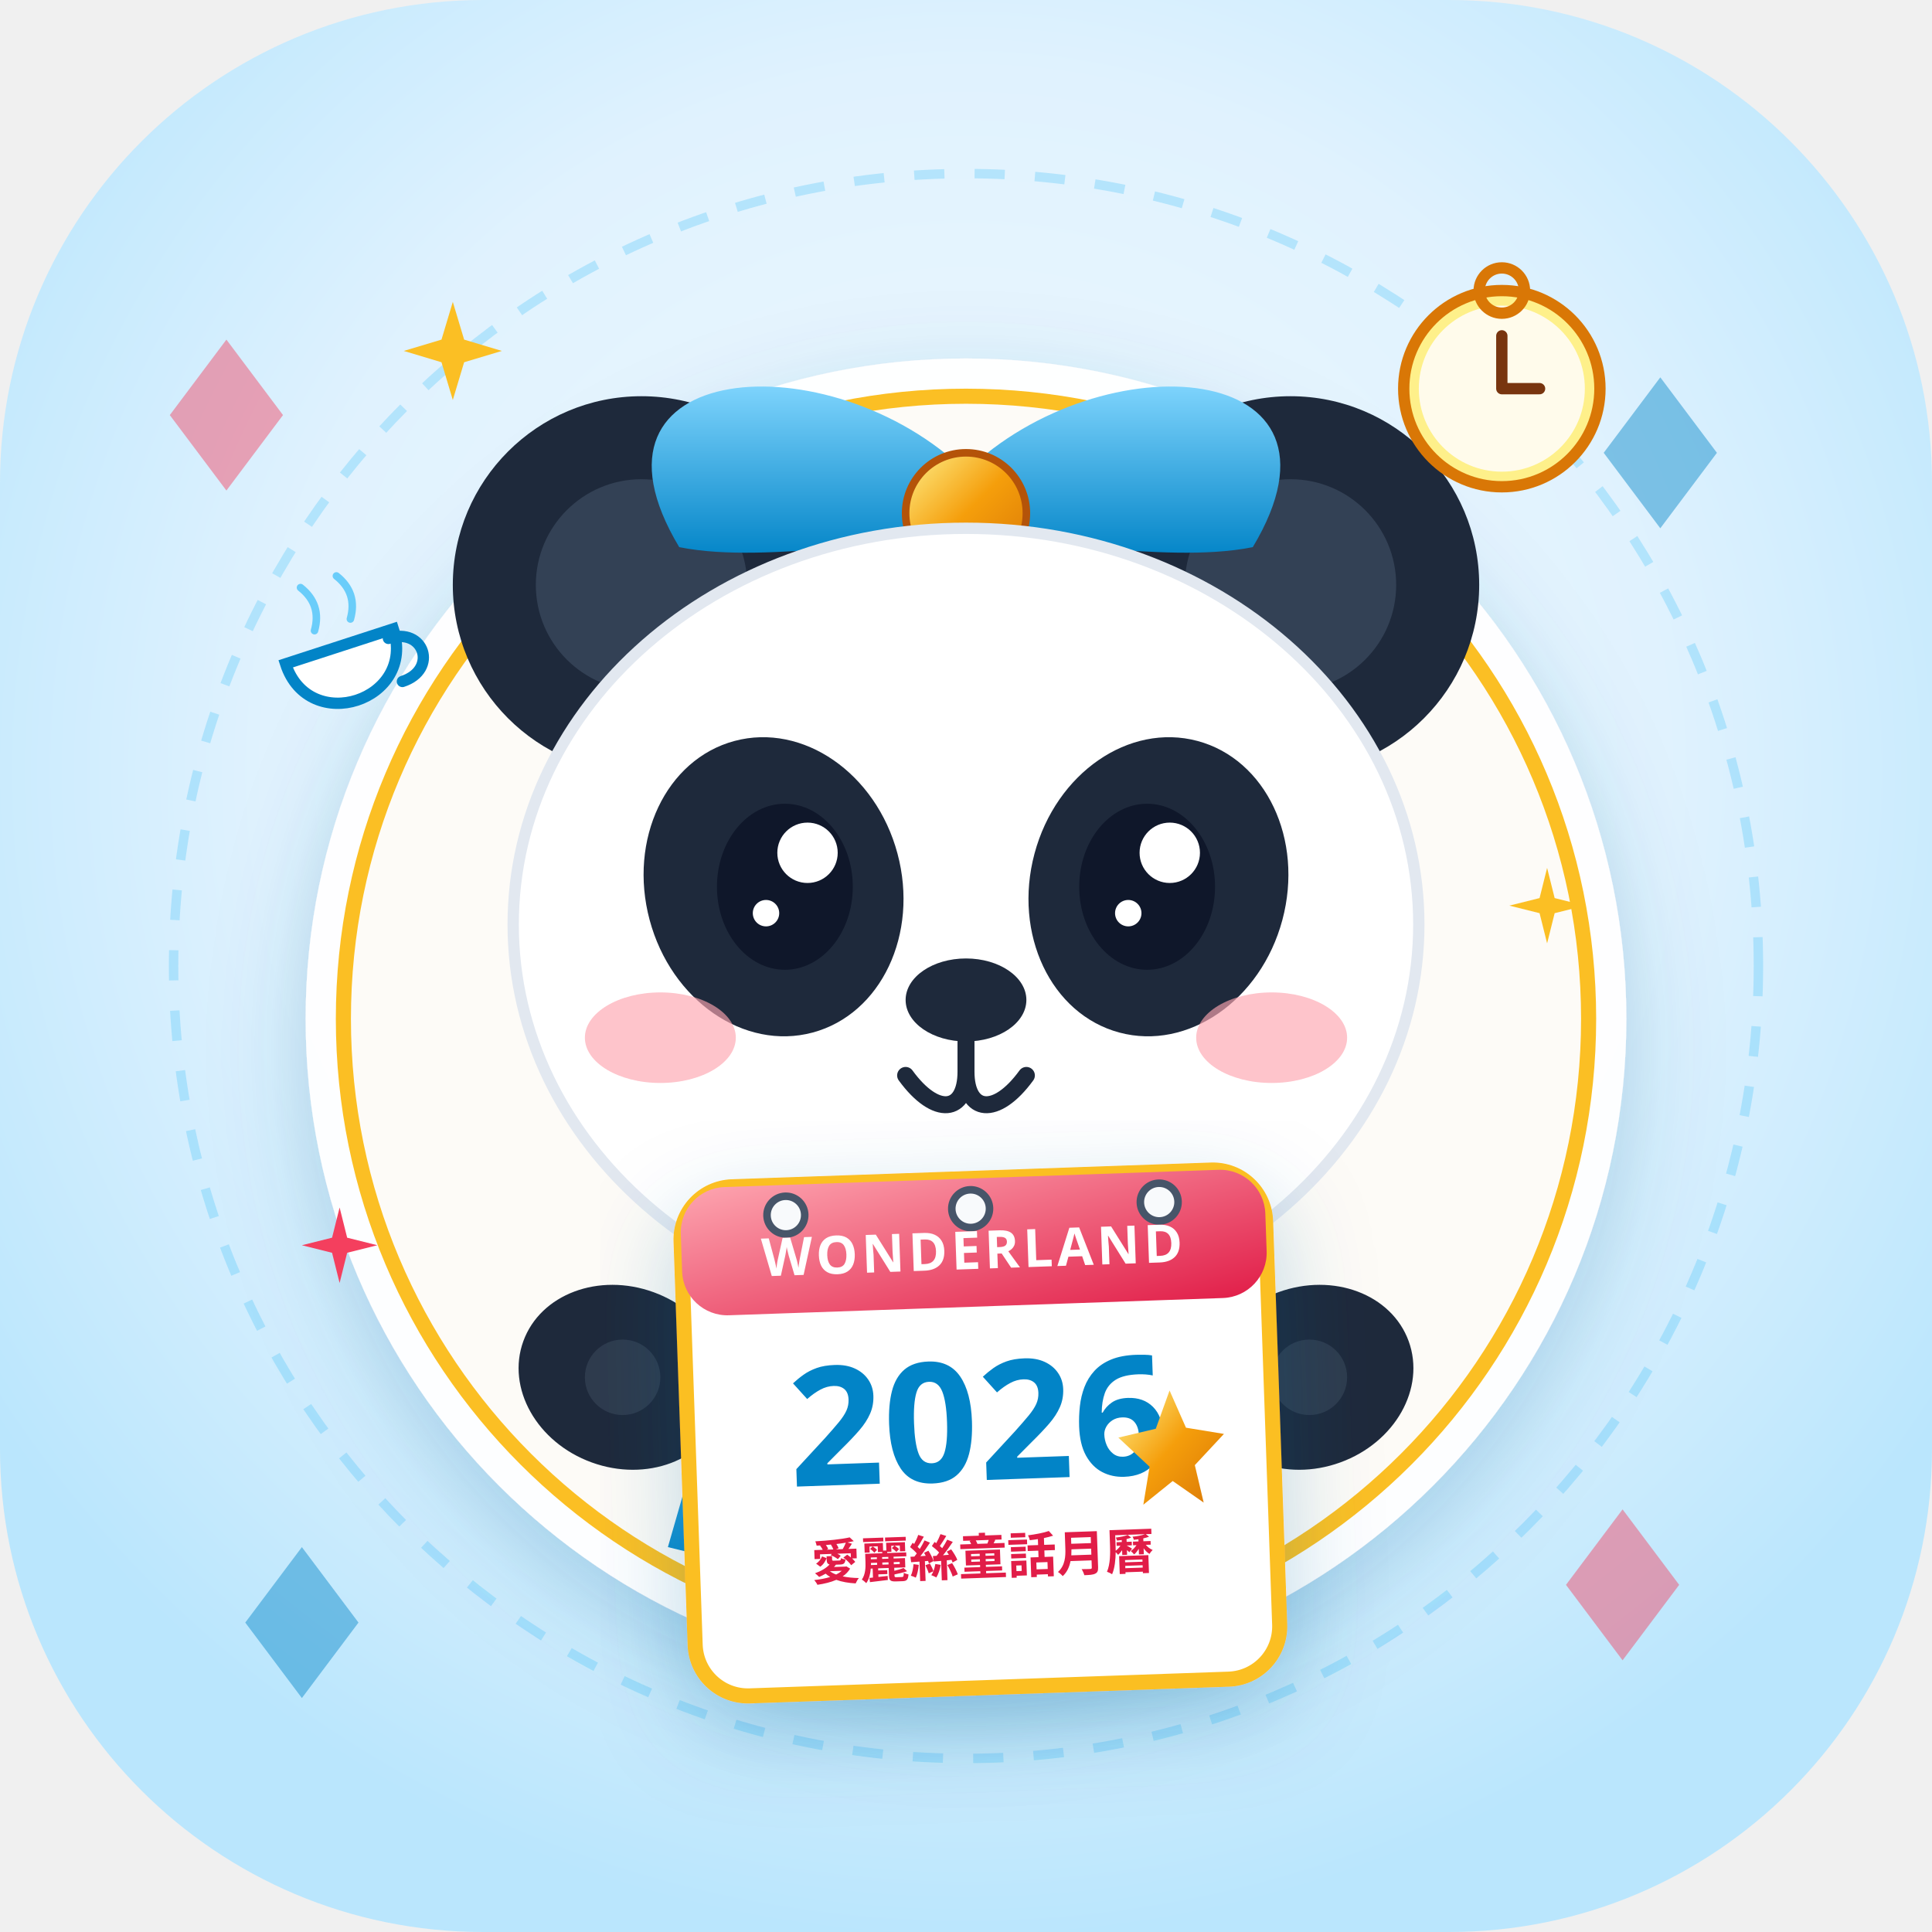
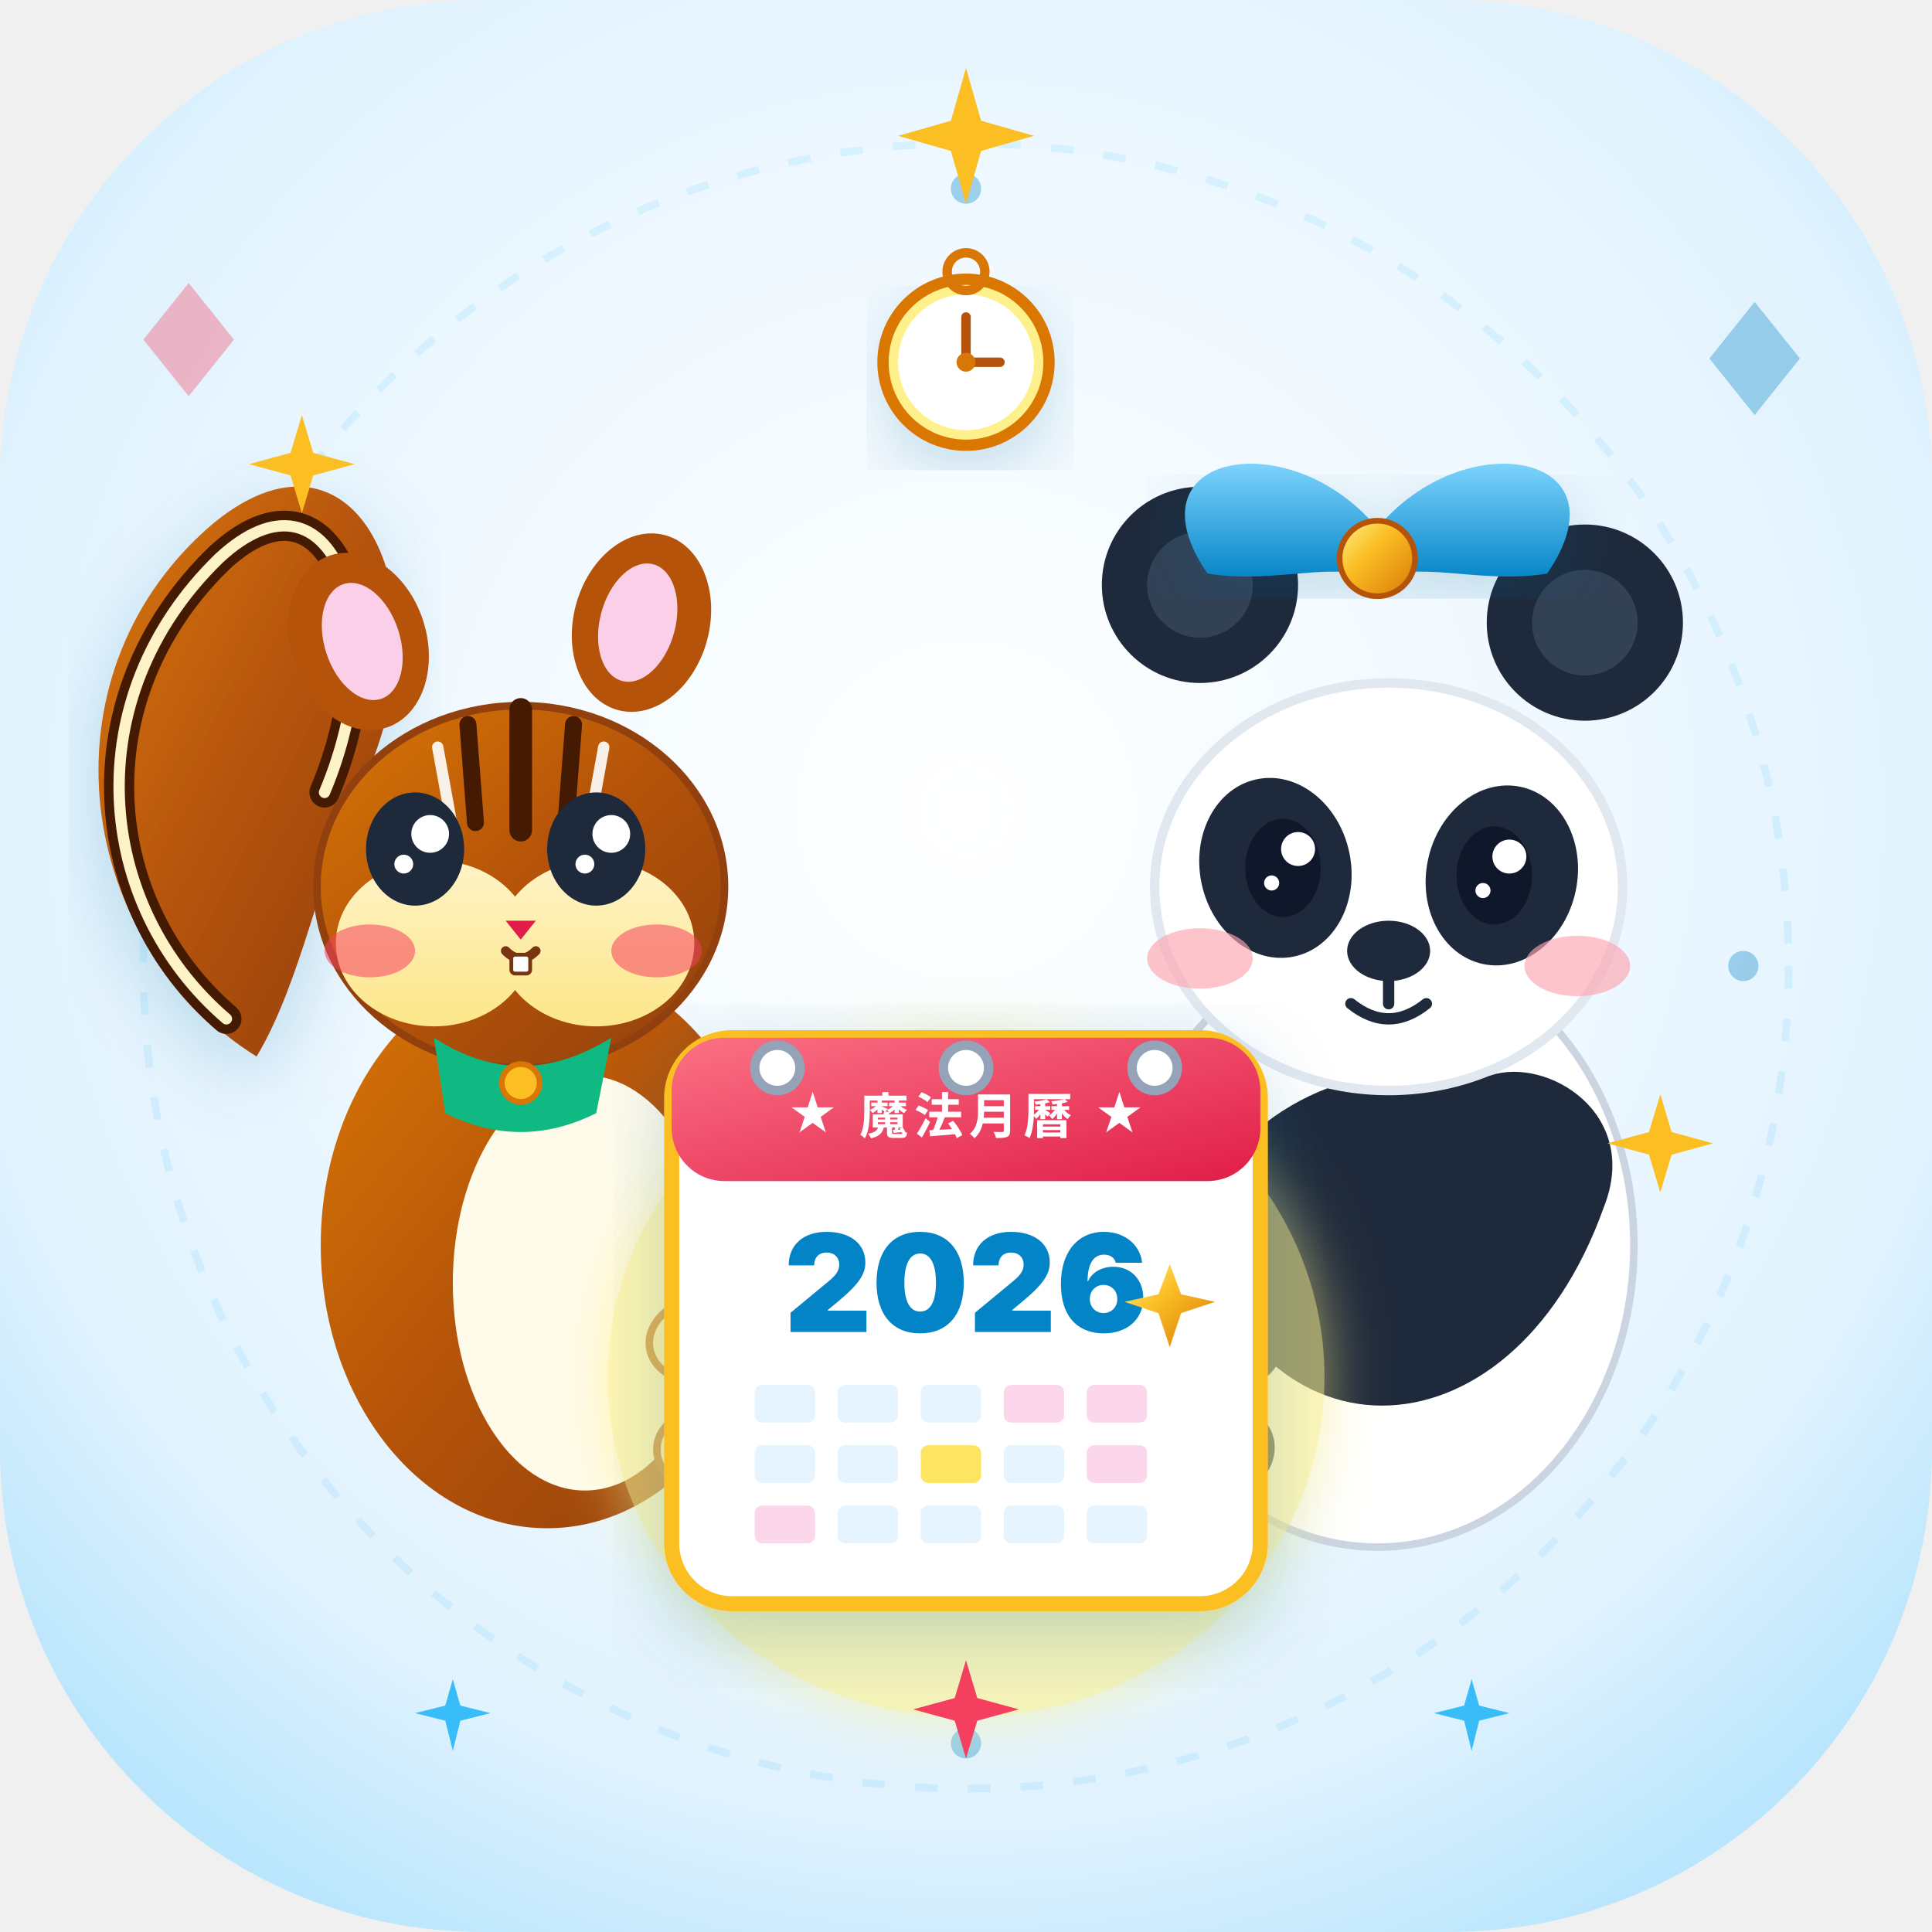
<svg xmlns="http://www.w3.org/2000/svg" viewBox="0 0 512 512" width="100%" height="100%">
  <defs>
-     <radialGradient id="bgGrad" cx="50%" cy="40%" r="60%">
-       <stop offset="0%" stop-color="#f0f9ff" />
-       <stop offset="60%" stop-color="#e0f2fe" />
+     <radialGradient id="bgGrad" cx="50%" cy="42%" r="65%">
+       <stop offset="0%" stop-color="#ffffff" />
+       <stop offset="45%" stop-color="#f0f9ff" />
+       <stop offset="80%" stop-color="#e0f2fe" />
      <stop offset="100%" stop-color="#bae6fd" />
    </radialGradient>
    <linearGradient id="goldGrad" x1="0%" y1="0%" x2="100%" y2="100%">
      <stop offset="0%" stop-color="#fef08a" />
-       <stop offset="50%" stop-color="#f59e0b" />
+       <stop offset="40%" stop-color="#fbbf24" />
      <stop offset="100%" stop-color="#d97706" />
    </linearGradient>
    <linearGradient id="aliceBlue" x1="0%" y1="0%" x2="0%" y2="100%">
      <stop offset="0%" stop-color="#7dd3fc" />
      <stop offset="100%" stop-color="#0284c7" />
    </linearGradient>
-     <linearGradient id="roseRibbon" x1="0%" y1="0%" x2="100%" y2="100%">
-       <stop offset="0%" stop-color="#fda4af" />
+     <linearGradient id="roseHeader" x1="0%" y1="0%" x2="100%" y2="100%">
+       <stop offset="0%" stop-color="#fb7185" />
      <stop offset="100%" stop-color="#e11d48" />
    </linearGradient>
-     <filter id="shadow" x="-10%" y="-10%" width="130%" height="130%">
-       <feDropShadow dx="0" dy="8" stdDeviation="12" flood-color="#0369a1" flood-opacity="0.25" />
+     <linearGradient id="chipmunkBody" x1="0%" y1="0%" x2="100%" y2="100%">
+       <stop offset="0%" stop-color="#d97706" />
+       <stop offset="50%" stop-color="#b45309" />
+       <stop offset="100%" stop-color="#92400e" />
+     </linearGradient>
+     <linearGradient id="chipmunkCheek" x1="0%" y1="0%" x2="0%" y2="100%">
+       <stop offset="0%" stop-color="#fef3c7" />
+       <stop offset="100%" stop-color="#fde68a" />
+     </linearGradient>
+     <filter id="cardShadow" x="-10%" y="-10%" width="125%" height="125%">
+       <feDropShadow dx="0" dy="6" stdDeviation="10" flood-color="#0369a1" flood-opacity="0.22" />
+     </filter>
+     <filter id="calGlow" x="-20%" y="-20%" width="140%" height="140%">
+       <feGaussianBlur stdDeviation="8" result="blur" />
+       <feComposite in="SourceGraphic" in2="blur" operator="over" />
    </filter>
  </defs>
  <rect width="512" height="512" rx="128" fill="url(#bgGrad)" />
-   <g opacity="0.45">
-     <path d="M 60 90 L 75 110 L 60 130 L 45 110 Z" fill="#f43f5e" />
-     <path d="M 440 100 L 455 120 L 440 140 L 425 120 Z" fill="#0284c7" />
-     <path d="M 80 410 L 95 430 L 80 450 L 65 430 Z" fill="#0284c7" />
-     <path d="M 430 400 L 445 420 L 430 440 L 415 420 Z" fill="#f43f5e" />
-     <circle cx="256" cy="256" r="210" fill="none" stroke="#38bdf8" stroke-width="2.5" stroke-dasharray="8 8" opacity="0.6" />
+   <g opacity="0.35">
+     <path d="M 50 75 L 62 90 L 50 105 L 38 90 Z" fill="#f43f5e" />
+     <path d="M 465 80 L 477 95 L 465 110 L 453 95 Z" fill="#0284c7" />
+     <circle cx="256" cy="256" r="218" fill="none" stroke="#7dd3fc" stroke-width="2" stroke-dasharray="6 8" opacity="0.6" />
+     <circle cx="256" cy="50" r="4" fill="#0284c7" />
+     <circle cx="256" cy="462" r="4" fill="#0284c7" />
+     <circle cx="50" cy="256" r="4" fill="#0284c7" />
+     <circle cx="462" cy="256" r="4" fill="#0284c7" />
  </g>
-   <circle cx="256" cy="270" r="175" fill="#ffffff" filter="url(#shadow)" opacity="0.95" />
-   <circle cx="256" cy="270" r="165" fill="#fdfbf7" stroke="#fbbf24" stroke-width="4" />
-   <circle cx="170" cy="155" r="50" fill="#1e293b" />
-   <circle cx="170" cy="155" r="28" fill="#334155" />
-   <circle cx="342" cy="155" r="50" fill="#1e293b" />
-   <circle cx="342" cy="155" r="28" fill="#334155" />
-   <path d="M 256 125 C 220 90, 150 95, 180 145 C 205 150, 240 140, 256 148 C 272 140, 307 150, 332 145 C 362 95, 292 90, 256 125 Z" fill="url(#aliceBlue)" />
-   <circle cx="256" cy="136" r="16" fill="url(#goldGrad)" stroke="#b45309" stroke-width="2" />
-   <ellipse cx="256" cy="245" rx="120" ry="105" fill="#ffffff" stroke="#e2e8f0" stroke-width="3" />
-   <ellipse cx="205" cy="235" rx="34" ry="40" fill="#1e293b" transform="rotate(-15 205 235)" />
-   <ellipse cx="307" cy="235" rx="34" ry="40" fill="#1e293b" transform="rotate(15 307 235)" />
-   <ellipse cx="208" cy="235" rx="18" ry="22" fill="#0f172a" />
-   <ellipse cx="304" cy="235" rx="18" ry="22" fill="#0f172a" />
-   <circle cx="214" cy="226" r="8" fill="#ffffff" />
-   <circle cx="203" cy="242" r="3.5" fill="#ffffff" />
-   <circle cx="310" cy="226" r="8" fill="#ffffff" />
-   <circle cx="299" cy="242" r="3.5" fill="#ffffff" />
-   <ellipse cx="256" cy="265" rx="16" ry="11" fill="#1e293b" />
-   <path d="M 256 276 L 256 284 M 240 285 C 248 296, 256 295, 256 284 C 256 295, 264 296, 272 285" fill="none" stroke="#1e293b" stroke-width="4.5" stroke-linecap="round" />
-   <ellipse cx="175" cy="275" rx="20" ry="12" fill="#fda4af" opacity="0.65" />
-   <ellipse cx="337" cy="275" rx="20" ry="12" fill="#fda4af" opacity="0.65" />
-   <path d="M 200 330 Q 256 365 312 330 L 335 410 Q 256 430 177 410 Z" fill="url(#aliceBlue)" />
-   <path d="M 220 338 Q 256 360 292 338 L 305 405 Q 256 418 207 405 Z" fill="#ffffff" stroke="#e0e7ff" stroke-width="2" />
-   <path d="M 256 348 L 256 385" stroke="#f43f5e" stroke-width="2" stroke-dasharray="3 3" />
-   <ellipse cx="165" cy="365" rx="28" ry="24" fill="#1e293b" transform="rotate(20 165 365)" />
-   <circle cx="165" cy="365" r="10" fill="#475569" opacity="0.4" />
-   <ellipse cx="347" cy="365" rx="28" ry="24" fill="#1e293b" transform="rotate(-20 347 365)" />
-   <circle cx="347" cy="365" r="10" fill="#475569" opacity="0.4" />
-   <g transform="translate(180, 315) rotate(-2)">
-     <rect x="0" y="0" width="155" height="135" rx="14" fill="#ffffff" stroke="#fbbf24" stroke-width="4" filter="url(#shadow)" />
-     <rect x="0" y="0" width="155" height="34" rx="12" fill="url(#roseRibbon)" />
-     <circle cx="28" cy="8" r="5" fill="#f8fafc" stroke="#475569" stroke-width="2" />
-     <circle cx="77" cy="8" r="5" fill="#f8fafc" stroke="#475569" stroke-width="2" />
-     <circle cx="127" cy="8" r="5" fill="#f8fafc" stroke="#475569" stroke-width="2" />
-     <text x="77" y="24" font-size="14" font-weight="900" font-family="system-ui, sans-serif" fill="#ffffff" text-anchor="middle" letter-spacing="1">WONDERLAND</text>
-     <text x="77" y="80" font-size="44" font-weight="900" font-family="system-ui, sans-serif" fill="#0284c7" text-anchor="middle">2026</text>
-     <text x="77" y="105" font-size="13" font-weight="bold" font-family="system-ui, sans-serif" fill="#e11d48" text-anchor="middle">愛麗絲童話月曆</text>
-     <path d="M 128 58 L 132 68 L 142 70 L 134 78 L 136 88 L 128 82 L 120 88 L 122 78 L 114 70 L 124 68 Z" fill="url(#goldGrad)" />
+   <g id="chipmunk-character">
+     <path d="M 68 280 C 20 250, 10 180, 55 140 C 95 105, 120 160, 95 210 C 85 230, 80 260, 68 280 Z" fill="url(#chipmunkBody)" filter="url(#cardShadow)" />
+     <path d="M 60 270 C 25 240, 20 185, 58 148 C 88 120, 105 165, 86 210" fill="none" stroke="#451a03" stroke-width="8" stroke-linecap="round" />
+     <path d="M 60 270 C 25 240, 20 185, 58 148 C 88 120, 105 165, 86 210" fill="none" stroke="#fef3c7" stroke-width="3" stroke-linecap="round" />
+     <ellipse cx="145" cy="330" rx="60" ry="75" fill="url(#chipmunkBody)" />
+     <ellipse cx="155" cy="340" rx="35" ry="55" fill="#fffbeb" />
+     <ellipse cx="95" cy="170" rx="18" ry="24" fill="#b45309" transform="rotate(-18 95 170)" />
+     <ellipse cx="96" cy="170" rx="10" ry="16" fill="#fbcfe8" transform="rotate(-18 96 170)" />
+     <ellipse cx="170" cy="165" rx="18" ry="24" fill="#b45309" transform="rotate(15 170 165)" />
+     <ellipse cx="169" cy="165" rx="10" ry="16" fill="#fbcfe8" transform="rotate(15 169 165)" />
+     <ellipse cx="138" cy="235" rx="54" ry="48" fill="url(#chipmunkBody)" stroke="#92400e" stroke-width="2" />
+     <path d="M 138 188 L 138 220" stroke="#451a03" stroke-width="6" stroke-linecap="round" />
+     <path d="M 124 192 L 126 218" stroke="#451a03" stroke-width="4.5" stroke-linecap="round" />
+     <path d="M 152 192 L 150 218" stroke="#451a03" stroke-width="4.5" stroke-linecap="round" />
+     <path d="M 116 198 L 120 220" stroke="#ffffff" stroke-width="3" stroke-linecap="round" opacity="0.9" />
+     <path d="M 160 198 L 156 220" stroke="#ffffff" stroke-width="3" stroke-linecap="round" opacity="0.9" />
+     <ellipse cx="115" cy="250" rx="26" ry="22" fill="url(#chipmunkCheek)" />
+     <ellipse cx="158" cy="250" rx="26" ry="22" fill="url(#chipmunkCheek)" />
+     <ellipse cx="110" cy="225" rx="13" ry="15" fill="#1e293b" />
+     <circle cx="114" cy="221" r="5" fill="#ffffff" />
+     <circle cx="107" cy="229" r="2.5" fill="#ffffff" />
+     <ellipse cx="158" cy="225" rx="13" ry="15" fill="#1e293b" />
+     <circle cx="162" cy="221" r="5" fill="#ffffff" />
+     <circle cx="155" cy="229" r="2.5" fill="#ffffff" />
+     <ellipse cx="98" cy="252" rx="12" ry="7" fill="#f43f5e" opacity="0.55" />
+     <ellipse cx="174" cy="252" rx="12" ry="7" fill="#f43f5e" opacity="0.55" />
+     <polygon points="134,244 142,244 138,249" fill="#e11d48" />
+     <path d="M 134 252 Q 138 256 142 252" fill="none" stroke="#78350f" stroke-width="2.5" stroke-linecap="round" />
+     <rect x="135.5" y="253" width="5" height="5" rx="1" fill="#ffffff" stroke="#78350f" stroke-width="1" />
+     <path d="M 115 275 Q 138 290 162 275 L 158 295 Q 138 305 118 295 Z" fill="#10b981" />
+     <circle cx="138" cy="287" r="5" fill="#fbbf24" stroke="#d97706" stroke-width="1.5" />
+     <ellipse cx="186" cy="355" rx="14" ry="11" fill="#fef3c7" stroke="#b45309" stroke-width="2" transform="rotate(-10 186 355)" />
+     <ellipse cx="188" cy="385" rx="14" ry="11" fill="#fef3c7" stroke="#b45309" stroke-width="2" transform="rotate(10 188 385)" />
  </g>
-   <g transform="translate(370, 75)">
-     <circle cx="28" cy="28" r="26" fill="#fef08a" stroke="#d97706" stroke-width="3" />
-     <circle cx="28" cy="28" r="22" fill="#fffbeb" />
-     <path d="M 28 28 L 28 14 M 28 28 L 38 28" stroke="#78350f" stroke-width="3" stroke-linecap="round" />
-     <circle cx="28" cy="2" r="6" fill="none" stroke="#d97706" stroke-width="3" />
+   <g id="panda-character">
+     <ellipse cx="365" cy="330" rx="68" ry="80" fill="#ffffff" stroke="#cbd5e1" stroke-width="2" />
+     <path d="M 315 320 C 330 390, 400 390, 425 320 C 435 295, 410 280, 395 285 C 360 280, 335 290, 315 320 Z" fill="#1e293b" />
+     <circle cx="318" cy="155" r="26" fill="#1e293b" />
+     <circle cx="318" cy="155" r="14" fill="#334155" />
+     <circle cx="420" cy="165" r="26" fill="#1e293b" />
+     <circle cx="420" cy="165" r="14" fill="#334155" />
+     <path d="M 365 140 C 342 112, 298 120, 320 152 C 338 155, 355 148, 365 154 C 375 148, 392 155, 410 152 C 432 120, 388 112, 365 140 Z" fill="url(#aliceBlue)" filter="url(#cardShadow)" />
+     <circle cx="365" cy="148" r="10" fill="url(#goldGrad)" stroke="#b45309" stroke-width="1.5" />
+     <ellipse cx="368" cy="235" rx="62" ry="54" fill="#ffffff" stroke="#e2e8f0" stroke-width="2.5" />
+     <ellipse cx="338" cy="230" rx="20" ry="24" fill="#1e293b" transform="rotate(-12 338 230)" />
+     <ellipse cx="398" cy="232" rx="20" ry="24" fill="#1e293b" transform="rotate(12 398 232)" />
+     <ellipse cx="340" cy="230" rx="10" ry="13" fill="#0f172a" />
+     <ellipse cx="396" cy="232" rx="10" ry="13" fill="#0f172a" />
+     <circle cx="344" cy="225" r="4.5" fill="#ffffff" />
+     <circle cx="337" cy="234" r="2" fill="#ffffff" />
+     <circle cx="400" cy="227" r="4.5" fill="#ffffff" />
+     <circle cx="393" cy="236" r="2" fill="#ffffff" />
+     <ellipse cx="318" cy="254" rx="14" ry="8" fill="#fda4af" opacity="0.65" />
+     <ellipse cx="418" cy="256" rx="14" ry="8" fill="#fda4af" opacity="0.65" />
+     <ellipse cx="368" cy="252" rx="11" ry="8" fill="#1e293b" />
+     <path d="M 368 260 L 368 266 M 358 266 Q 368 274 378 266" fill="none" stroke="#1e293b" stroke-width="3" stroke-linecap="round" />
+     <ellipse cx="324" cy="355" rx="16" ry="13" fill="#1e293b" transform="rotate(15 324 355)" />
+     <circle cx="324" cy="355" r="6" fill="#475569" opacity="0.5" />
+     <ellipse cx="322" cy="385" rx="16" ry="13" fill="#1e293b" transform="rotate(-15 322 385)" />
+     <circle cx="322" cy="385" r="6" fill="#475569" opacity="0.5" />
  </g>
-   <g transform="translate(60, 160) rotate(-18)">
-     <path d="M 10 20 C 10 40 40 40 40 20 Z" fill="#ffffff" stroke="#0284c7" stroke-width="3" />
-     <path d="M 38 22 C 48 22 48 34 38 34" fill="none" stroke="#0284c7" stroke-width="3" stroke-linecap="round" />
-     <path d="M 20 14 Q 24 8 20 2 M 30 14 Q 34 8 30 2" fill="none" stroke="#38bdf8" stroke-width="2" stroke-linecap="round" opacity="0.7" />
+   <ellipse cx="256" cy="365" rx="95" ry="90" fill="#fef08a" opacity="0.6" filter="url(#calGlow)" />
+   <g id="magic-calendar" transform="translate(178, 275)">
+     <rect x="0" y="0" width="156" height="150" rx="16" fill="#ffffff" stroke="#fbbf24" stroke-width="4" filter="url(#cardShadow)" />
+     <rect x="0" y="0" width="156" height="38" rx="14" fill="url(#roseHeader)" />
+     <circle cx="28" cy="8" r="6" fill="#ffffff" stroke="#94a3b8" stroke-width="2.5" />
+     <circle cx="78" cy="8" r="6" fill="#ffffff" stroke="#94a3b8" stroke-width="2.5" />
+     <circle cx="128" cy="8" r="6" fill="#ffffff" stroke="#94a3b8" stroke-width="2.5" />
+     <text x="78" y="25" font-size="13" font-weight="900" font-family="system-ui, -apple-system, sans-serif" fill="#ffffff" text-anchor="middle" letter-spacing="1.5">
+       ★ 魔法月曆 ★
+     </text>
+     <text x="78" y="78" font-size="36" font-weight="900" font-family="system-ui, -apple-system, sans-serif" fill="#0284c7" text-anchor="middle">
+       2026
+     </text>
+     <g opacity="0.85">
+       <rect x="22" y="92" width="16" height="10" rx="2" fill="#e0f2fe" />
+       <rect x="44" y="92" width="16" height="10" rx="2" fill="#e0f2fe" />
+       <rect x="66" y="92" width="16" height="10" rx="2" fill="#e0f2fe" />
+       <rect x="88" y="92" width="16" height="10" rx="2" fill="#fbcfe8" />
+       <rect x="110" y="92" width="16" height="10" rx="2" fill="#fbcfe8" />
+       <rect x="22" y="108" width="16" height="10" rx="2" fill="#e0f2fe" />
+       <rect x="44" y="108" width="16" height="10" rx="2" fill="#e0f2fe" />
+       <rect x="66" y="108" width="16" height="10" rx="2" fill="#fde047" />
+       <rect x="88" y="108" width="16" height="10" rx="2" fill="#e0f2fe" />
+       <rect x="110" y="108" width="16" height="10" rx="2" fill="#fbcfe8" />
+       <rect x="22" y="124" width="16" height="10" rx="2" fill="#fbcfe8" />
+       <rect x="44" y="124" width="16" height="10" rx="2" fill="#e0f2fe" />
+       <rect x="66" y="124" width="16" height="10" rx="2" fill="#e0f2fe" />
+       <rect x="88" y="124" width="16" height="10" rx="2" fill="#e0f2fe" />
+       <rect x="110" y="124" width="16" height="10" rx="2" fill="#e0f2fe" />
+     </g>
+     <polygon points="132,60 135,68 144,70 135,73 132,82 129,73 120,70 129,68" fill="url(#goldGrad)" />
  </g>
-   <polygon points="120,80 123,90 133,93 123,96 120,106 117,96 107,93 117,90" fill="#fbbf24" />
-   <polygon points="410,230 412,238 420,240 412,242 410,250 408,242 400,240 408,238" fill="#fbbf24" />
-   <polygon points="90,320 92,328 100,330 92,332 90,340 88,332 80,330 88,328" fill="#f43f5e" />
+   <g transform="translate(232, 70)">
+     <circle cx="24" cy="26" r="22" fill="#fef08a" stroke="#d97706" stroke-width="3" filter="url(#cardShadow)" />
+     <circle cx="24" cy="26" r="18" fill="#ffffff" />
+     <path d="M 24 26 L 24 14 M 24 26 L 33 26" stroke="#b45309" stroke-width="2.5" stroke-linecap="round" />
+     <circle cx="24" cy="2" r="5" fill="none" stroke="#d97706" stroke-width="2.5" />
+     <circle cx="24" cy="26" r="2.5" fill="#d97706" />
+   </g>
+   <polygon points="256,18 260,32 274,36 260,40 256,54 252,40 238,36 252,32" fill="#fbbf24" />
+   <polygon points="80,110 83,120 94,123 83,126 80,136 77,126 66,123 77,120" fill="#fbbf24" />
+   <polygon points="440,290 443,300 454,303 443,306 440,316 437,306 426,303 437,300" fill="#fbbf24" />
+   <polygon points="256,440 259,450 270,453 259,456 256,466 253,456 242,453 253,450" fill="#f43f5e" />
+   <polygon points="120,445 122,452 130,454 122,456 120,464 118,456 110,454 118,452" fill="#38bdf8" />
+   <polygon points="390,445 392,452 400,454 392,456 390,464 388,456 380,454 388,452" fill="#38bdf8" />
</svg>
